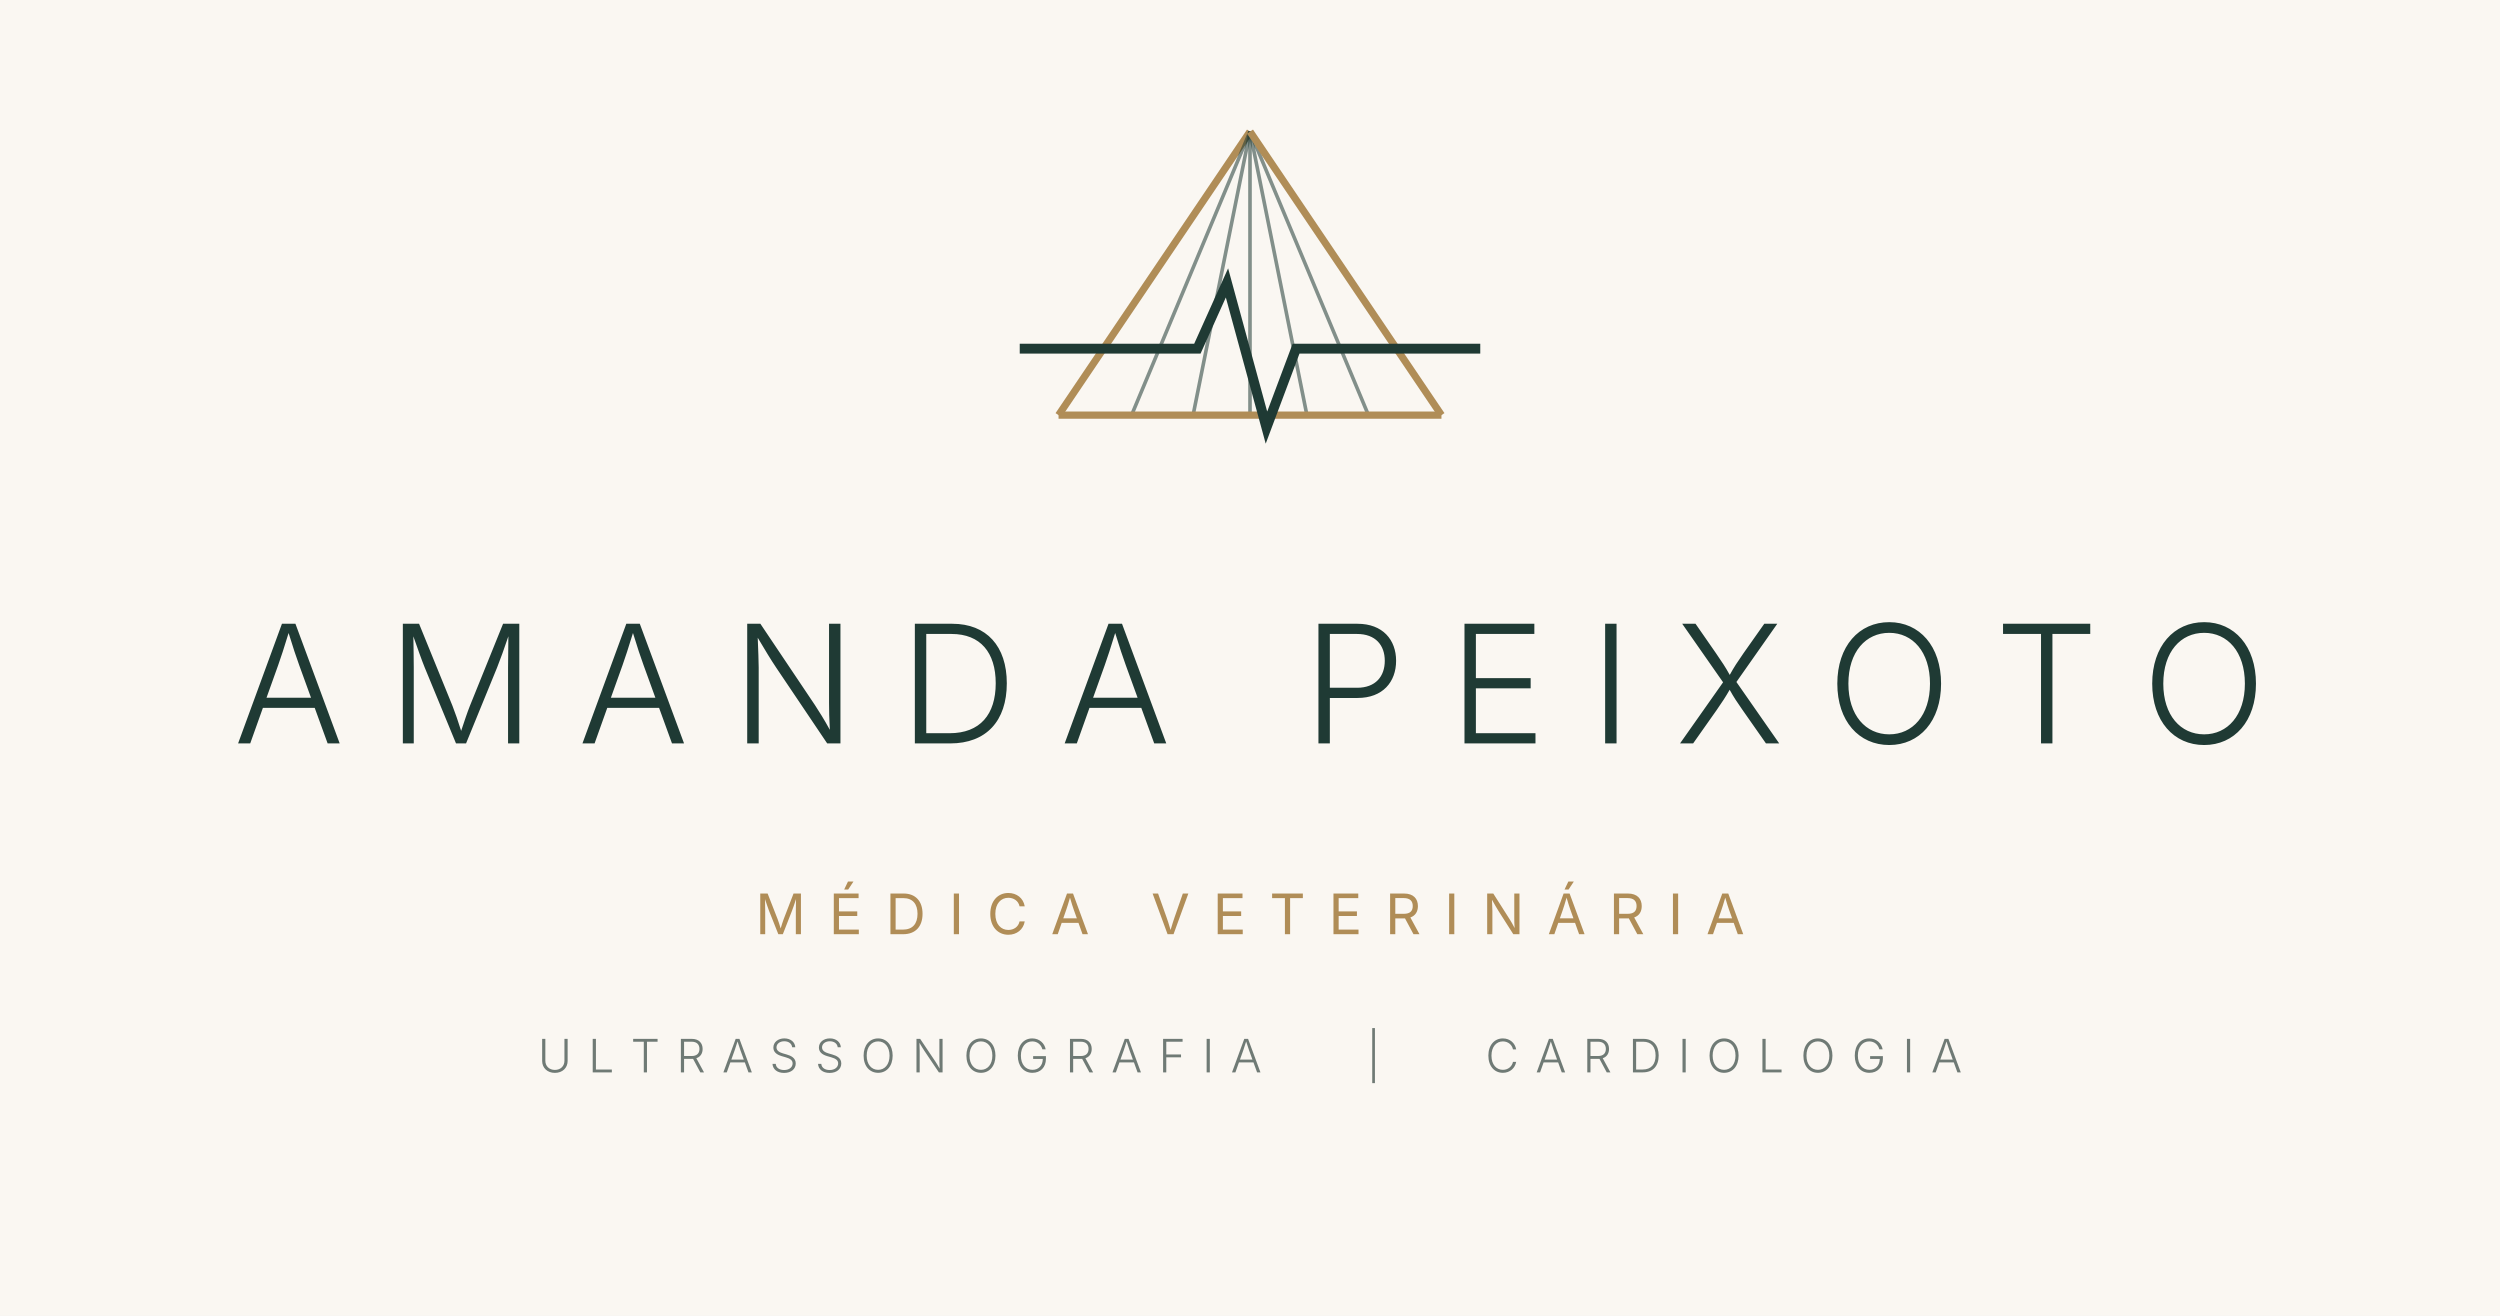
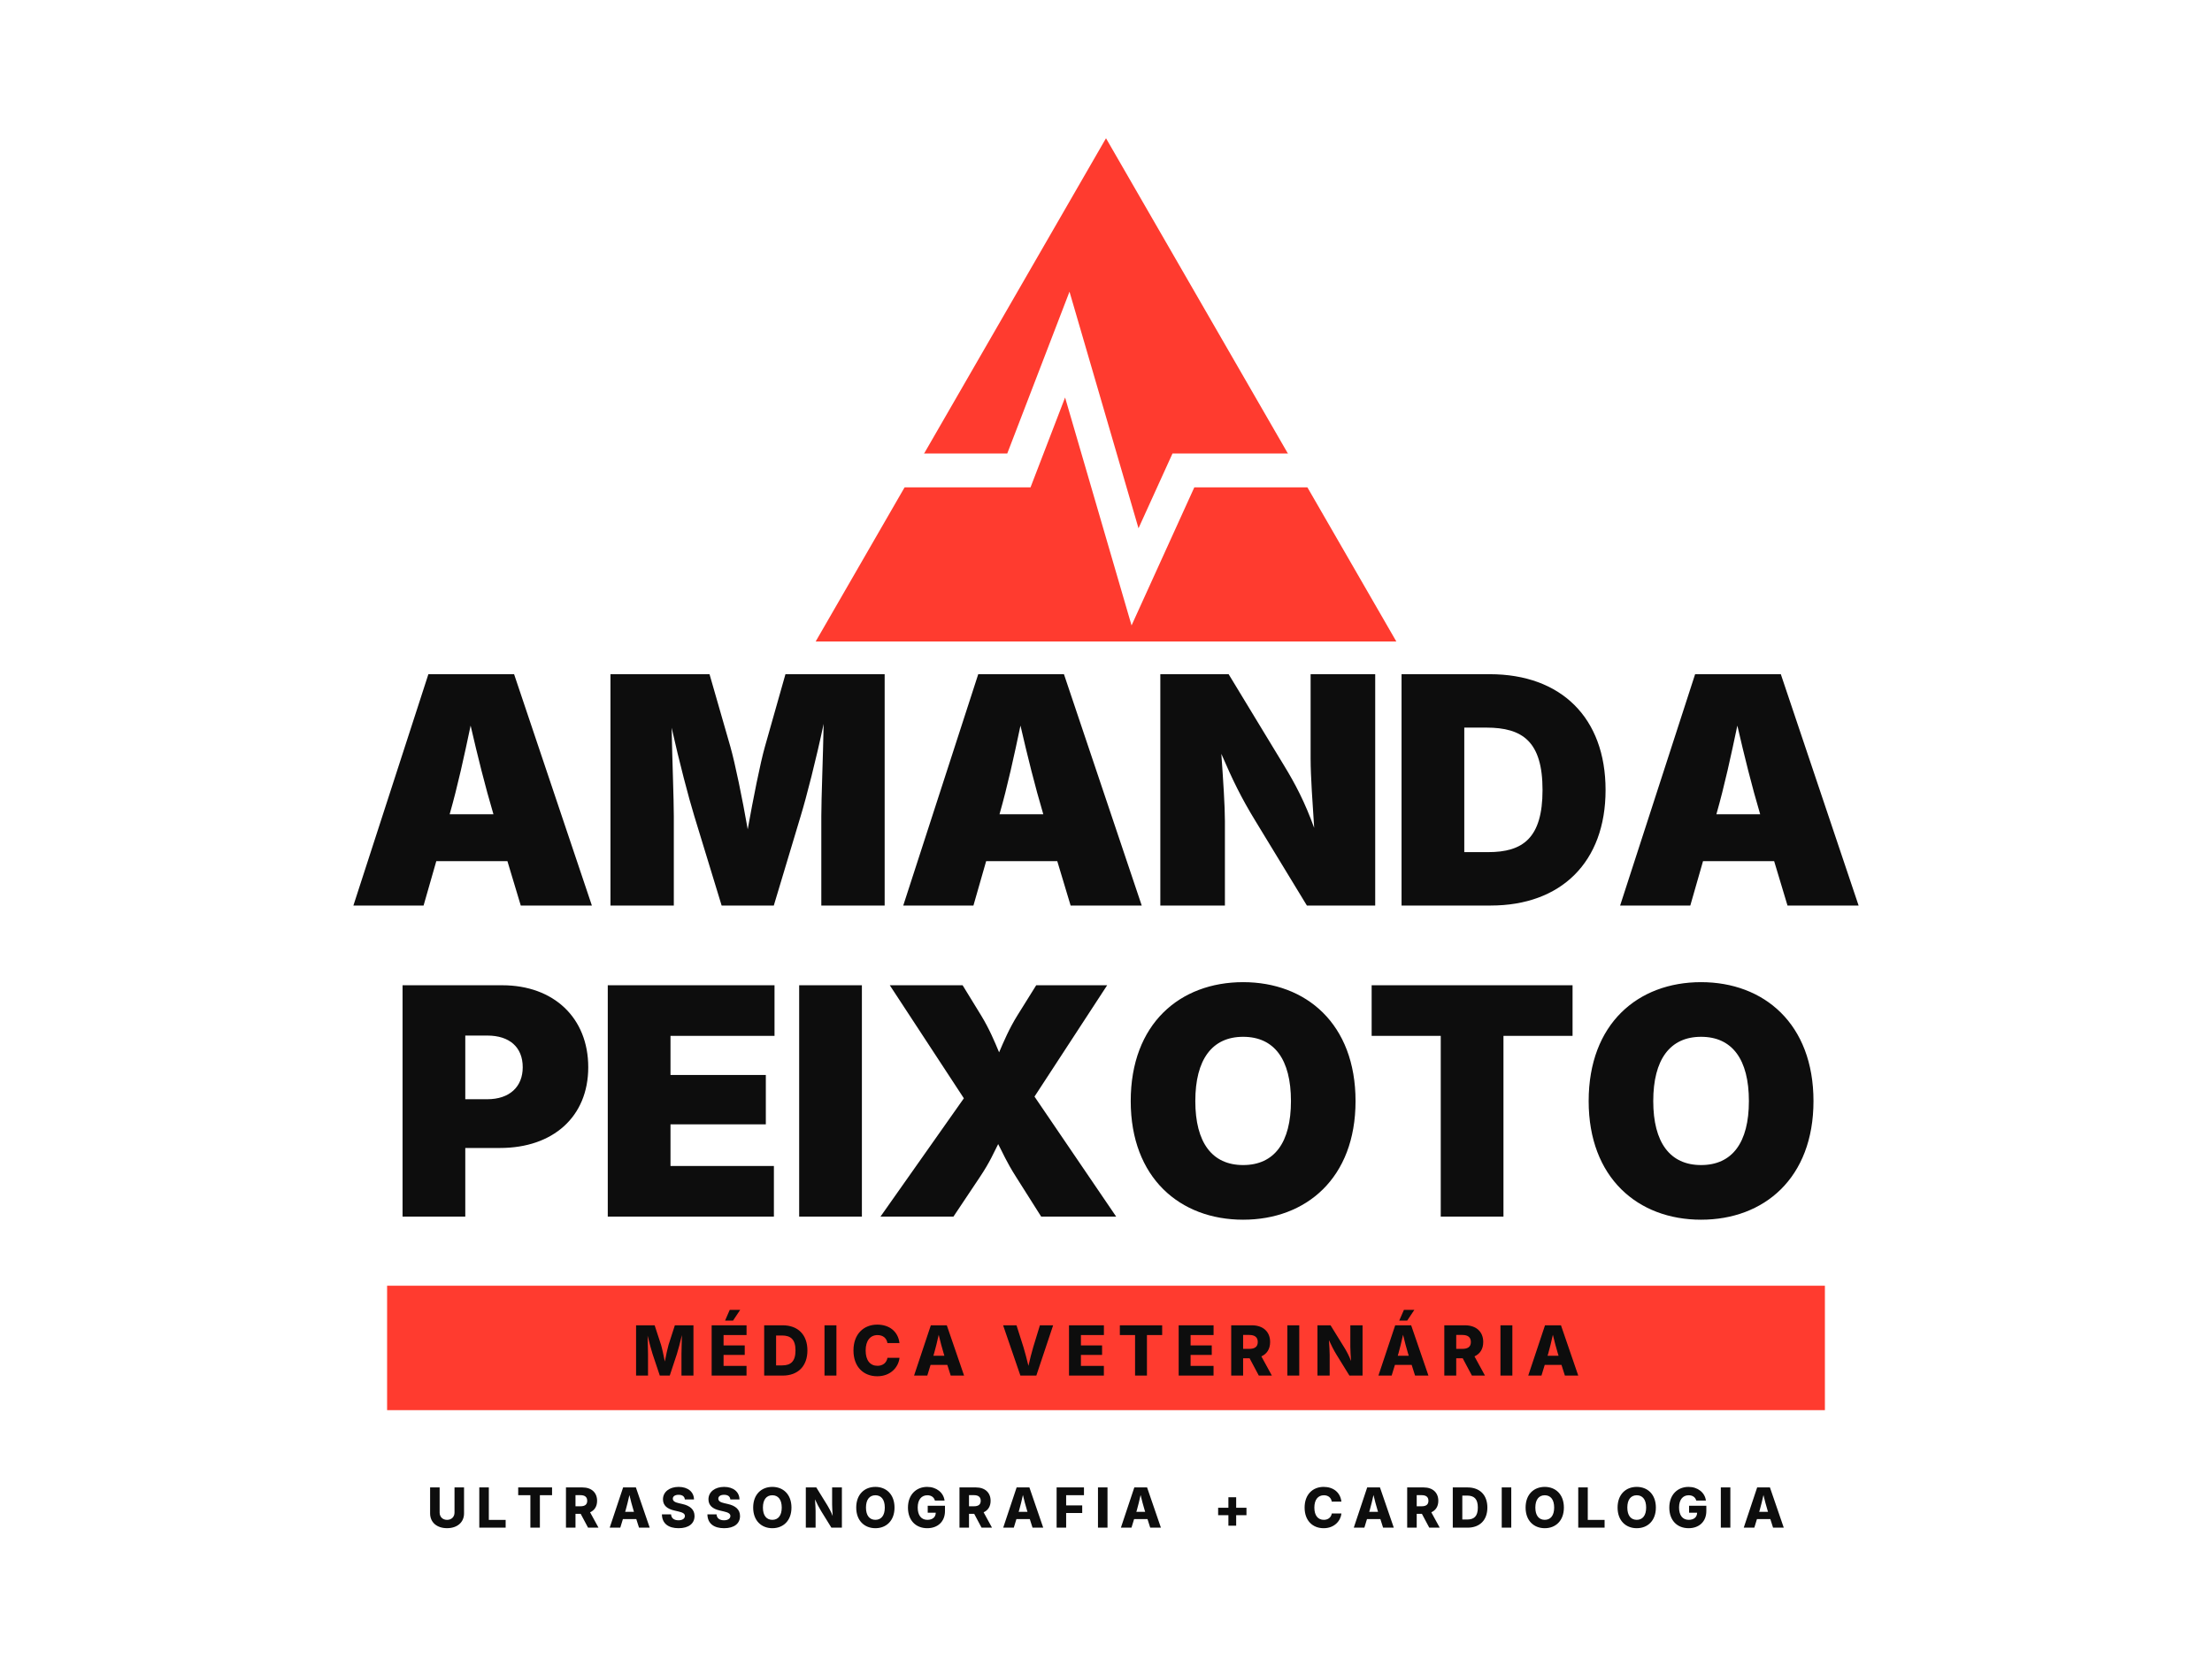
- <svg xmlns="http://www.w3.org/2000/svg" viewBox="0 0 760 400" role="img" aria-label="Amanda Peixoto Veterinária">
-   <rect width="760" height="400" fill="#faf7f2" />
-   <line x1="380.0" y1="40" x2="321.8" y2="126.2" stroke="#b08d57" stroke-width="2.2" opacity="1" />
-   <line x1="380.0" y1="40" x2="344.0" y2="126.2" stroke="#1f3a34" stroke-width="1.1" opacity="0.55" />
-   <line x1="380.0" y1="40" x2="362.7" y2="126.2" stroke="#1f3a34" stroke-width="1.1" opacity="0.55" />
-   <line x1="380.0" y1="40" x2="380.0" y2="126.2" stroke="#1f3a34" stroke-width="1.1" opacity="0.55" />
-   <line x1="380.0" y1="40" x2="397.3" y2="126.2" stroke="#1f3a34" stroke-width="1.1" opacity="0.55" />
-   <line x1="380.0" y1="40" x2="416.0" y2="126.2" stroke="#1f3a34" stroke-width="1.1" opacity="0.55" />
-   <line x1="380.0" y1="40" x2="438.2" y2="126.2" stroke="#b08d57" stroke-width="2.2" opacity="1" />
-   <line x1="321.8" y1="126.2" x2="438.2" y2="126.2" stroke="#b08d57" stroke-width="2.2" />
-   <polyline points="310.0,106 364.0,106 373.0,86 385.0,130 394.0,106 450.0,106" fill="none" stroke="#1f3a34" stroke-width="3" stroke-linejoin="miter" stroke-miterlimit="10" />
-   <path fill="#1f3a34" d="M72.38 226.0H76.066L79.924 215.185H95.671L99.602 226.0H103.264L89.812 189.623H85.71ZM81.022 212.108 84.562 202.221C85.368 199.926 86.418 196.801 87.736 192.431C89.055 196.752 90.08 199.804 90.959 202.221L94.548 212.108ZM122.465 226.0H125.785V202.904C125.785 200.268 125.712 196.557 125.663 193.456C126.957 197.143 128.227 200.756 129.105 202.904L138.627 226.0H141.679L151.127 202.904C152.006 200.707 153.349 197.021 154.545 193.432C154.496 196.728 154.447 200.341 154.447 202.904V226.0H157.865V189.623H152.934L142.851 214.574C142.094 216.454 141.044 219.604 140.189 222.191C139.359 219.53 138.285 216.405 137.553 214.574L127.396 189.623H122.465ZM177.066 226.0H180.753L184.61 215.185H200.357L204.288 226.0H207.95L194.498 189.623H190.396ZM185.709 212.108 189.249 202.221C190.055 199.926 191.104 196.801 192.423 192.431C193.741 196.752 194.767 199.804 195.646 202.221L199.234 212.108ZM227.151 226.0H230.643V202.978C230.643 201.024 230.496 197.777 230.35 193.871C232.84 198.07 234.305 200.487 235.989 203.002L251.468 226.0H255.496V189.623H252.029V213.695C252.029 215.795 252.078 218.7 252.273 221.874C250.613 218.822 248.929 216.161 247.732 214.33L231.155 189.623H227.151ZM288.857 226.0C299.819 226.0 306.069 219.164 306.069 207.714C306.069 196.435 299.917 189.623 289.492 189.623H278.115V226.0ZM281.582 222.899V192.724H289.272C298.037 192.724 302.7 198.363 302.7 207.714C302.7 217.211 297.939 222.899 288.662 222.899ZM323.659 226.0H327.346L331.203 215.185H346.95L350.881 226.0H354.543L341.091 189.623H336.989ZM332.302 212.108 335.842 202.221C336.647 199.926 337.697 196.801 339.016 192.431C340.334 196.752 341.359 199.804 342.238 202.221L345.827 212.108ZM400.807 226.0H404.273V212.182H412.696C420.362 212.182 424.415 207.299 424.415 200.878C424.415 194.506 420.362 189.623 412.672 189.623H400.807ZM404.273 209.081V192.724H412.525C418.189 192.724 420.973 196.166 420.973 200.878C420.973 205.614 418.189 209.081 412.55 209.081ZM445.203 226.0H466.785V222.899H448.67V209.252H465.32V206.151H448.67V192.724H466.443V189.623H445.203ZM491.431 189.623H487.964V226.0H491.431ZM510.729 226.0H514.709L521.887 215.819C523.571 213.402 524.572 211.864 525.817 209.691C527.062 211.938 528.039 213.427 529.724 215.819L536.853 226.0H540.881L527.868 207.323L540.295 189.623H536.34L530.041 198.559C528.161 201.269 527.136 202.807 525.842 205.175C524.523 202.782 523.522 201.293 521.643 198.559L515.441 189.623H511.389L523.815 207.421ZM574.34 226.488C583.544 226.488 590.087 219.213 590.087 207.836C590.087 196.435 583.544 189.135 574.34 189.135C565.136 189.135 558.544 196.435 558.544 207.836C558.544 219.213 565.111 226.488 574.34 226.488ZM574.34 223.241C567.187 223.241 561.913 217.479 561.913 207.836C561.913 198.119 567.235 192.382 574.34 192.382C581.42 192.382 586.718 198.119 586.718 207.836C586.718 217.504 581.42 223.241 574.34 223.241ZM608.922 192.724H620.47V226.0H623.937V192.724H635.436V189.623H608.922ZM670.066 226.488C679.271 226.488 685.813 219.213 685.813 207.836C685.813 196.435 679.271 189.135 670.066 189.135C660.862 189.135 654.271 196.435 654.271 207.836C654.271 219.213 660.838 226.488 670.066 226.488ZM670.066 223.241C662.913 223.241 657.64 217.479 657.64 207.836C657.64 198.119 662.962 192.382 670.066 192.382C677.146 192.382 682.444 198.119 682.444 207.836C682.444 217.504 677.146 223.241 670.066 223.241Z" />
-   <path fill="#b08d57" d="M231.117 284.0H232.62V276.936C232.62 275.981 232.586 274.521 232.562 273.342C233.051 274.794 233.533 276.239 233.807 276.936L236.612 284.0H237.982L240.746 276.936C241.028 276.214 241.543 274.728 241.991 273.317C241.958 274.604 241.933 276.023 241.933 276.936V284.0H243.485V271.632H241.236L238.231 279.435C237.99 280.057 237.608 281.277 237.318 282.249C237.027 281.244 236.637 280.032 236.405 279.435L233.358 271.632H231.117ZM253.474 284.0H261.085V282.605H255.051V278.455H260.604V277.061H255.051V273.026H261.011V271.632H253.474ZM256.628 270.42H257.848L259.458 267.979H257.79ZM274.552 284.0C278.32 284.0 280.454 281.659 280.454 277.791C280.454 273.956 278.32 271.632 274.709 271.632H270.692V284.0ZM272.269 282.605V273.026H274.602C277.465 273.026 278.926 274.819 278.926 277.791C278.926 280.796 277.465 282.605 274.452 282.605ZM291.538 271.632H289.96V284.0H291.538ZM306.531 284.166C309.063 284.166 311.088 282.622 311.52 280.107H309.943C309.594 281.792 308.15 282.705 306.531 282.705C304.315 282.705 302.58 280.987 302.58 277.824C302.58 274.653 304.307 272.927 306.531 272.927C308.142 272.927 309.594 273.832 309.943 275.525H311.52C311.08 272.977 309.038 271.466 306.531 271.466C303.36 271.466 301.044 273.898 301.044 277.824C301.044 281.742 303.36 284.166 306.531 284.166ZM319.881 284.0H321.558L322.753 280.547H327.85L329.087 284.0H330.747L326.198 271.632H324.372ZM323.235 279.169 324.106 276.662C324.372 275.898 324.754 274.72 325.277 272.894C325.8 274.687 326.165 275.832 326.464 276.662L327.36 279.169ZM354.94 284.0H356.758L361.257 271.632H359.581L357.032 278.97C356.767 279.733 356.376 280.912 355.854 282.722C355.339 280.954 354.94 279.733 354.667 278.97L352.052 271.632H350.392ZM370.183 284.0H377.795V282.605H371.76V278.455H377.313V277.061H371.76V273.026H377.72V271.632H370.183ZM386.721 273.026H390.614V284.0H392.191V273.026H396.067V271.632H386.721ZM405.375 284.0H412.987V282.605H406.952V278.455H412.505V277.061H406.952V273.026H412.912V271.632H405.375ZM422.593 284.0H424.17V279.202H426.835C426.935 279.202 427.026 279.202 427.125 279.194L429.699 284.0H431.525L428.752 278.912C430.313 278.364 431.043 277.094 431.043 275.45C431.043 273.242 429.715 271.632 426.827 271.632H422.593ZM424.17 277.799V273.018H426.744C428.711 273.018 429.475 273.981 429.475 275.45C429.475 276.903 428.711 277.799 426.76 277.799ZM442.111 271.632H440.534V284.0H442.111ZM452.099 284.0H453.685V276.944C453.685 276.347 453.626 275.11 453.56 273.524C454.523 275.243 454.996 276.073 455.561 276.961L460.043 284.0H461.919V271.632H460.342V279.219C460.342 279.883 460.35 280.937 460.45 282.132C459.885 281.012 459.321 280.065 458.989 279.542L453.958 271.632H452.099ZM470.845 284.0H472.521L473.717 280.547H478.813L480.05 284.0H481.71L477.162 271.632H475.335ZM474.198 279.169 475.07 276.662C475.335 275.898 475.717 274.72 476.24 272.894C476.763 274.687 477.128 275.832 477.427 276.662L478.324 279.169ZM475.618 270.42H476.838L478.448 267.979H476.78ZM490.636 284.0H492.213V279.202H494.878C494.978 279.202 495.069 279.202 495.168 279.194L497.742 284.0H499.568L496.795 278.912C498.356 278.364 499.086 277.094 499.086 275.45C499.086 273.242 497.758 271.632 494.87 271.632H490.636ZM492.213 277.799V273.018H494.787C496.754 273.018 497.518 273.981 497.518 275.45C497.518 276.903 496.754 277.799 494.803 277.799ZM510.154 271.632H508.577V284.0H510.154ZM519.08 284.0H520.756L521.952 280.547H527.048L528.285 284.0H529.945L525.396 271.632H523.57ZM522.433 279.169 523.305 276.662C523.57 275.898 523.952 274.72 524.475 272.894C524.998 274.687 525.363 275.832 525.662 276.662L526.559 279.169Z" />
-   <path fill="#6f7a75" d="M168.69 326.157C170.987 326.157 172.56 324.633 172.56 322.541V315.814H171.589V322.473C171.589 324.079 170.44 325.255 168.69 325.255C166.94 325.255 165.785 324.079 165.785 322.473V315.814H164.814V322.541C164.814 324.626 166.387 326.157 168.69 326.157ZM180.185 326.0H186.002V325.132H181.162V315.814H180.185ZM192.479 316.683H195.712V326.0H196.683V316.683H199.902V315.814H192.479ZM206.987 326.0H207.958V321.905H210.316C210.446 321.905 210.569 321.898 210.692 321.892L212.9 326.0H214.021L211.684 321.7C212.941 321.283 213.598 320.244 213.598 318.884C213.598 317.086 212.463 315.814 210.31 315.814H206.987ZM207.958 321.03V316.683H210.269C211.854 316.683 212.634 317.551 212.634 318.884C212.634 320.196 211.854 321.03 210.275 321.03ZM219.91 326.0H220.942L222.022 322.972H226.432L227.532 326.0H228.558L224.791 315.814H223.643ZM222.33 322.11 223.321 319.342C223.547 318.699 223.841 317.824 224.21 316.601C224.579 317.811 224.866 318.665 225.112 319.342L226.117 322.11ZM238.356 326.171C240.571 326.171 241.904 324.934 241.904 323.286C241.904 321.604 240.441 320.928 239.129 320.552L238.062 320.244C237.078 319.957 236.053 319.472 236.053 318.419C236.053 317.332 237.023 316.546 238.418 316.546C239.751 316.546 240.701 317.25 240.817 318.378H241.768C241.692 316.826 240.366 315.671 238.445 315.671C236.552 315.671 235.103 316.806 235.103 318.46C235.103 319.752 236.005 320.586 237.632 321.064L238.835 321.413C240.113 321.789 240.954 322.254 240.954 323.272C240.954 324.482 239.867 325.289 238.356 325.289C237.003 325.289 235.93 324.64 235.827 323.423H234.836C234.945 325.063 236.271 326.171 238.356 326.171ZM252.202 326.171C254.417 326.171 255.75 324.934 255.75 323.286C255.75 321.604 254.287 320.928 252.975 320.552L251.908 320.244C250.924 319.957 249.898 319.472 249.898 318.419C249.898 317.332 250.869 316.546 252.264 316.546C253.597 316.546 254.547 317.25 254.663 318.378H255.613C255.538 316.826 254.212 315.671 252.291 315.671C250.397 315.671 248.948 316.806 248.948 318.46C248.948 319.752 249.851 320.586 251.478 321.064L252.681 321.413C253.959 321.789 254.8 322.254 254.8 323.272C254.8 324.482 253.713 325.289 252.202 325.289C250.849 325.289 249.775 324.64 249.673 323.423H248.682C248.791 325.063 250.117 326.171 252.202 326.171ZM266.957 326.137C269.534 326.137 271.366 324.1 271.366 320.914C271.366 317.722 269.534 315.678 266.957 315.678C264.38 315.678 262.534 317.722 262.534 320.914C262.534 324.1 264.373 326.137 266.957 326.137ZM266.957 325.228C264.954 325.228 263.478 323.614 263.478 320.914C263.478 318.193 264.968 316.587 266.957 316.587C268.939 316.587 270.423 318.193 270.423 320.914C270.423 323.621 268.939 325.228 266.957 325.228ZM278.608 326.0H279.586V319.554C279.586 319.007 279.545 318.098 279.504 317.004C280.201 318.18 280.611 318.856 281.083 319.561L285.417 326.0H286.545V315.814H285.574V322.555C285.574 323.143 285.588 323.956 285.643 324.845C285.178 323.99 284.706 323.245 284.371 322.732L279.729 315.814H278.608ZM298.21 326.137C300.787 326.137 302.619 324.1 302.619 320.914C302.619 317.722 300.787 315.678 298.21 315.678C295.633 315.678 293.787 317.722 293.787 320.914C293.787 324.1 295.626 326.137 298.21 326.137ZM298.21 325.228C296.207 325.228 294.73 323.614 294.73 320.914C294.73 318.193 296.221 316.587 298.21 316.587C300.192 316.587 301.676 318.193 301.676 320.914C301.676 323.621 300.192 325.228 298.21 325.228ZM313.867 326.137C316.273 326.137 317.962 324.476 317.962 321.898V321.058H314.072V321.919H317.012C316.978 323.949 315.733 325.228 313.867 325.228C311.816 325.228 310.354 323.614 310.354 320.914C310.354 318.187 311.83 316.587 313.806 316.587C315.46 316.587 316.533 317.674 316.889 319.007H317.887C317.559 317.202 316.027 315.678 313.799 315.678C311.215 315.678 309.41 317.715 309.41 320.914C309.41 324.1 311.194 326.137 313.867 326.137ZM325.272 326.0H326.243V321.905H328.602C328.731 321.905 328.854 321.898 328.978 321.892L331.186 326.0H332.307L329.969 321.7C331.227 321.283 331.883 320.244 331.883 318.884C331.883 317.086 330.748 315.814 328.595 315.814H325.272ZM326.243 321.03V316.683H328.554C330.14 316.683 330.919 317.551 330.919 318.884C330.919 320.196 330.14 321.03 328.561 321.03ZM338.195 326.0H339.228L340.308 322.972H344.717L345.817 326.0H346.843L343.076 315.814H341.928ZM340.615 322.11 341.606 319.342C341.832 318.699 342.126 317.824 342.495 316.601C342.864 317.811 343.151 318.665 343.397 319.342L344.402 322.11ZM353.579 326.0H354.55V321.42H359.034V320.552H354.55V316.683H359.506V315.814H353.579ZM367.787 315.814H366.816V326.0H367.787ZM374.53 326.0H375.562L376.643 322.972H381.052L382.152 326.0H383.178L379.411 315.814H378.263ZM376.95 322.11 377.941 319.342C378.167 318.699 378.461 317.824 378.83 316.601C379.199 317.811 379.486 318.665 379.732 319.342L380.737 322.11ZM417.978 312.533H417.157V329.281H417.978ZM456.879 326.137C459.066 326.137 460.598 324.66 460.919 322.801H459.948C459.661 324.188 458.472 325.228 456.879 325.228C454.965 325.228 453.406 323.717 453.406 320.914C453.406 318.118 454.965 316.587 456.879 316.587C458.472 316.587 459.661 317.619 459.948 319.014H460.919C460.591 317.134 459.053 315.678 456.879 315.678C454.302 315.678 452.463 317.715 452.463 320.914C452.463 324.106 454.302 326.137 456.879 326.137ZM467.149 326.0H468.182L469.262 322.972H473.671L474.771 326.0H475.797L472.03 315.814H470.882ZM469.569 322.11 470.561 319.342C470.786 318.699 471.08 317.824 471.449 316.601C471.818 317.811 472.105 318.665 472.352 319.342L473.356 322.11ZM482.533 326.0H483.504V321.905H485.862C485.992 321.905 486.115 321.898 486.238 321.892L488.446 326.0H489.567L487.229 321.7C488.487 321.283 489.144 320.244 489.144 318.884C489.144 317.086 488.009 315.814 485.855 315.814H482.533ZM483.504 321.03V316.683H485.814C487.4 316.683 488.18 317.551 488.18 318.884C488.18 320.196 487.4 321.03 485.821 321.03ZM499.421 326.0C502.49 326.0 504.24 324.086 504.24 320.88C504.24 317.722 502.518 315.814 499.599 315.814H496.413V326.0ZM497.384 325.132V316.683H499.537C501.991 316.683 503.297 318.262 503.297 320.88C503.297 323.539 501.964 325.132 499.366 325.132ZM512.453 315.814H511.482V326.0H512.453ZM524.125 326.137C526.702 326.137 528.534 324.1 528.534 320.914C528.534 317.722 526.702 315.678 524.125 315.678C521.548 315.678 519.702 317.722 519.702 320.914C519.702 324.1 521.541 326.137 524.125 326.137ZM524.125 325.228C522.122 325.228 520.646 323.614 520.646 320.914C520.646 318.193 522.136 316.587 524.125 316.587C526.107 316.587 527.591 318.193 527.591 320.914C527.591 323.621 526.107 325.228 524.125 325.228ZM535.776 326.0H541.594V325.132H536.754V315.814H535.776ZM552.65 326.137C555.228 326.137 557.06 324.1 557.06 320.914C557.06 317.722 555.228 315.678 552.65 315.678C550.073 315.678 548.228 317.722 548.228 320.914C548.228 324.1 550.066 326.137 552.65 326.137ZM552.65 325.228C550.647 325.228 549.171 323.614 549.171 320.914C549.171 318.193 550.661 316.587 552.65 316.587C554.633 316.587 556.116 318.193 556.116 320.914C556.116 323.621 554.633 325.228 552.65 325.228ZM568.308 326.137C570.714 326.137 572.402 324.476 572.402 321.898V321.058H568.513V321.919H571.452C571.418 323.949 570.174 325.228 568.308 325.228C566.257 325.228 564.794 323.614 564.794 320.914C564.794 318.187 566.271 316.587 568.246 316.587C569.9 316.587 570.974 317.674 571.329 319.007H572.327C571.999 317.202 570.468 315.678 568.239 315.678C565.655 315.678 563.851 317.715 563.851 320.914C563.851 324.1 565.635 326.137 568.308 326.137ZM580.684 315.814H579.713V326.0H580.684ZM587.427 326.0H588.459L589.539 322.972H593.948L595.049 326.0H596.074L592.308 315.814H591.159ZM589.847 322.11 590.838 319.342C591.063 318.699 591.357 317.824 591.727 316.601C592.096 317.811 592.383 318.665 592.629 319.342L593.634 322.11Z" />
+ <svg xmlns="http://www.w3.org/2000/svg" viewBox="0 0 640 480" role="img" aria-label="Amanda Peixoto Veterinária">
+   <rect width="640" height="480" fill="#ffffff" />
+   <polygon points="320.0,40 404.0,185.6 236.0,185.6" fill="#ff3b2f" />
+   <polyline points="247.2,136.1 294.8,136.1 308.8,99.7 328.4,166.9 342.4,136.1 392.8,136.1" fill="none" stroke="#ffffff" stroke-width="9.8" stroke-linejoin="miter" stroke-miterlimit="10" />
+   <path fill="#0d0d0d" d="M102.248 262.0H122.553L126.236 249.152H146.811L150.674 262.0H171.248L148.742 195.066H123.945ZM130.1 235.586C132.436 227.41 134.322 218.695 136.164 209.936C138.186 218.695 140.342 227.41 142.768 235.586ZM176.627 262.0H194.955V236.125C194.955 231.184 194.506 220.088 194.326 210.564C196.527 220.402 199.268 230.869 200.885 236.125L208.791 262.0H223.885L231.656 236.125C233.318 230.689 236.148 219.639 238.305 209.441C238.125 219.189 237.631 231.004 237.631 236.125V262.0H255.959V195.066H227.254L221.324 216.0C219.932 220.896 217.91 231.184 216.338 239.943C214.811 231.184 212.699 220.896 211.307 216.0L205.287 195.066H176.627ZM261.338 262.0H281.643L285.326 249.152H305.9L309.764 262.0H330.338L307.832 195.066H283.035ZM289.189 235.586C291.525 227.41 293.412 218.695 295.254 209.936C297.275 218.695 299.432 227.41 301.857 235.586ZM335.717 262.0H354.404V237.562C354.404 233.16 353.91 225.793 353.371 218.111C356.605 225.613 359.076 230.734 363.254 237.562L378.123 262.0H397.889V195.066H379.201V219.594C379.201 224.535 379.785 232.711 380.234 239.539C377.494 231.992 374.799 226.871 371.43 221.346L355.482 195.066H335.717ZM431.299 262.0C451.648 262.0 464.541 249.467 464.541 228.578C464.541 207.645 451.648 195.066 431.029 195.066H405.514V262.0ZM423.662 246.547V210.52H430.041C440.553 210.52 446.303 214.562 446.303 228.578C446.303 242.549 440.553 246.547 430.58 246.547ZM468.752 262.0H489.057L492.74 249.152H513.314L517.178 262.0H537.752L515.246 195.066H490.449ZM496.604 235.586C498.939 227.41 500.826 218.695 502.668 209.936C504.689 218.695 506.846 227.41 509.271 235.586Z" />
+   <path fill="#0d0d0d" d="M116.472 352.0H134.62V332.145H144.683C159.956 332.145 170.198 323.16 170.198 308.785C170.198 294.5 160.226 285.066 145.312 285.066H116.472ZM134.62 318.039V299.621H140.999C147.423 299.621 151.241 302.99 151.241 308.785C151.241 314.445 147.423 318.039 140.999 318.039ZM175.847 352.0H223.913V337.355H193.995V325.316H221.577V311.031H193.995V299.711H224.093V285.066H175.847ZM249.372 285.066H231.224V352.0H249.372ZM254.751 352.0H275.864L283.546 340.5C286.511 336.053 287.499 333.537 288.802 331.021C290.149 333.537 291.138 336.053 293.968 340.5L301.245 352.0H322.942L299.313 317.275L320.337 285.066H299.808L294.372 293.781C291.946 297.689 290.464 301.238 289.071 304.473C287.724 301.238 286.241 297.689 283.86 293.781L278.515 285.066H257.446L278.874 317.77ZM359.677 352.898C377.87 352.898 392.2 340.904 392.2 318.578C392.2 296.207 377.87 284.168 359.677 284.168C341.394 284.168 327.153 296.207 327.153 318.578C327.153 340.77 341.394 352.898 359.677 352.898ZM359.677 337.086C350.692 337.086 345.841 330.572 345.841 318.578C345.841 306.539 350.692 299.98 359.677 299.98C368.706 299.98 373.513 306.539 373.513 318.578C373.513 330.572 368.706 337.086 359.677 337.086ZM396.86 299.711H416.851V352.0H434.999V299.711H454.989V285.066H396.86ZM492.173 352.898C510.366 352.898 524.696 340.904 524.696 318.578C524.696 296.207 510.366 284.168 492.173 284.168C473.89 284.168 459.649 296.207 459.649 318.578C459.649 340.77 473.89 352.898 492.173 352.898ZM492.173 337.086C483.188 337.086 478.337 330.572 478.337 318.578C478.337 306.539 483.188 299.98 492.173 299.98C501.202 299.98 506.009 306.539 506.009 318.578C506.009 330.572 501.202 337.086 492.173 337.086Z" />
+   <rect x="112" y="372" width="416" height="36" fill="#ff3b2f" />
+   <path fill="#0d0d0d" d="M184.036 398.0H187.493V391.73C187.493 390.646 187.405 388.361 187.366 386.447C187.864 388.498 188.46 390.656 188.802 391.73L190.901 398.0H193.782L195.853 391.73C196.204 390.617 196.819 388.361 197.298 386.281C197.259 388.244 197.171 390.627 197.171 391.73V398.0H200.638V383.449H195.257L193.431 389.113C193.138 390.109 192.688 392.199 192.356 393.938C192.015 392.199 191.565 390.109 191.263 389.113L189.407 383.449H184.036ZM205.903 398.0H215.991V395.188H209.351V392.023H215.474V389.27H209.351V386.262H216.001V383.449H205.903ZM209.79 382.082H212.095L214.165 378.977H211.138ZM226.452 398.0C230.876 398.0 233.61 395.266 233.61 390.725C233.61 386.184 230.876 383.449 226.452 383.449H221.101V398.0ZM224.548 395.051V386.398H226.257C228.806 386.398 230.163 387.57 230.163 390.725C230.163 393.879 228.806 395.051 226.306 395.051ZM242.001 383.449H238.554V398.0H242.001ZM253.819 398.195C257.774 398.195 259.991 395.461 260.255 392.863H256.769C256.524 394.279 255.45 395.168 253.888 395.168C251.798 395.168 250.46 393.654 250.46 390.734C250.46 387.912 251.769 386.281 253.907 386.281C255.47 386.281 256.534 387.17 256.759 388.586H260.245C259.845 385.197 257.276 383.254 253.819 383.254C249.942 383.254 246.935 385.93 246.935 390.734C246.935 395.51 249.884 398.195 253.819 398.195ZM264.466 398.0H268.294L269.241 394.904H274.085L275.071 398.0H278.938L273.938 383.449H269.319ZM270.052 392.268 270.247 391.643C270.726 389.992 271.155 388.156 271.595 386.193C272.063 388.146 272.542 389.982 273.05 391.643L273.245 392.268ZM295.231 398.0H299.841L304.704 383.449H300.876L298.933 389.807C298.444 391.467 298.005 393.234 297.556 395.178C297.087 393.244 296.628 391.457 296.13 389.807L294.108 383.449H290.231ZM309.296 398.0H319.384V395.188H312.743V392.023H318.866V389.27H312.743V386.262H319.394V383.449H309.296ZM324.005 386.262H328.409V398.0H331.847V386.262H336.251V383.449H324.005ZM341.028 398.0H351.116V395.188H344.476V392.023H350.599V389.27H344.476V386.262H351.126V383.449H341.028ZM356.226 398.0H359.673V392.99H361.548L364.214 398.0H367.993L364.956 392.443C366.567 391.721 367.485 390.295 367.485 388.283C367.485 385.314 365.464 383.449 362.183 383.449H356.226ZM359.673 390.266V386.242H361.45C363.071 386.242 363.911 386.926 363.911 388.283C363.911 389.641 363.071 390.266 361.46 390.266ZM375.915 383.449H372.468V398.0H375.915ZM381.181 398.0H384.716V391.975C384.716 391.057 384.618 389.475 384.501 387.746C385.312 389.484 385.849 390.578 386.708 391.975L390.429 398.0H394.228V383.449H390.692V389.641C390.692 390.656 390.8 392.326 390.897 393.781C390.282 392.199 389.677 391.096 389.032 390.021L384.97 383.449H381.181ZM398.819 398.0H402.647L403.595 394.904H408.438L409.425 398.0H413.292L408.292 383.449H403.673ZM404.405 392.268 404.601 391.643C405.079 389.992 405.509 388.156 405.948 386.193C406.417 388.146 406.896 389.982 407.403 391.643L407.599 392.268ZM404.845 382.082H407.149L409.22 378.977H406.202ZM417.884 398.0H421.331V392.99H423.206L425.872 398.0H429.651L426.614 392.443C428.226 391.721 429.144 390.295 429.144 388.283C429.144 385.314 427.122 383.449 423.841 383.449H417.884ZM421.331 390.266V386.242H423.108C424.729 386.242 425.569 386.926 425.569 388.283C425.569 389.641 424.729 390.266 423.118 390.266ZM437.573 383.449H434.126V398.0H437.573ZM442.165 398.0H445.993L446.94 394.904H451.784L452.771 398.0H456.638L451.638 383.449H447.019ZM447.751 392.268 447.946 391.643C448.425 389.992 448.854 388.156 449.294 386.193C449.763 388.146 450.241 389.982 450.749 391.643L450.944 392.268Z" />
+   <path fill="#0d0d0d" d="M129.348 442.148C132.278 442.148 134.262 440.469 134.262 437.867V430.359H131.505V437.641C131.505 438.867 130.637 439.742 129.348 439.742C128.075 439.742 127.2 438.867 127.2 437.641V430.359H124.442V437.867C124.442 440.469 126.403 442.148 129.348 442.148ZM138.675 442.0H146.3V439.75H141.433V430.359H138.675ZM149.931 432.609H153.455V442.0H156.205V432.609H159.728V430.359H149.931ZM163.75 442.0H166.508V437.992H168.008L170.141 442.0H173.164L170.734 437.555C172.023 436.977 172.758 435.836 172.758 434.227C172.758 431.852 171.141 430.359 168.516 430.359H163.75ZM166.508 435.812V432.594H167.93C169.227 432.594 169.898 433.141 169.898 434.227C169.898 435.312 169.227 435.812 167.937 435.812ZM176.405 442.0H179.467L180.225 439.523H184.1L184.889 442.0H187.983L183.983 430.359H180.287ZM180.873 437.414 181.03 436.914C181.412 435.594 181.756 434.125 182.108 432.555C182.483 434.117 182.866 435.586 183.272 436.914L183.428 437.414ZM196.348 442.156C199.231 442.156 200.95 440.836 200.95 438.625C200.95 436.766 199.645 435.641 197.395 435.148L196.387 434.914C195.348 434.68 194.669 434.336 194.669 433.617C194.669 432.969 195.239 432.492 196.341 432.492C197.45 432.492 198.067 432.984 198.145 433.828H200.794C200.762 431.672 199.044 430.203 196.348 430.203C193.708 430.203 191.817 431.648 191.817 433.805C191.817 435.555 193.036 436.562 195.044 437.023L196.278 437.312C197.552 437.602 198.161 437.953 198.161 438.617C198.161 439.359 197.458 439.867 196.317 439.867C195.059 439.867 194.223 439.289 194.161 438.156H191.512C191.559 440.844 193.434 442.156 196.348 442.156ZM209.511 442.156C212.394 442.156 214.112 440.836 214.112 438.625C214.112 436.766 212.808 435.641 210.558 435.148L209.55 434.914C208.511 434.68 207.831 434.336 207.831 433.617C207.831 432.969 208.402 432.492 209.503 432.492C210.612 432.492 211.23 432.984 211.308 433.828H213.956C213.925 431.672 212.206 430.203 209.511 430.203C206.87 430.203 204.98 431.648 204.98 433.805C204.98 435.555 206.198 436.562 208.206 437.023L209.441 437.312C210.714 437.602 211.323 437.953 211.323 438.617C211.323 439.359 210.62 439.867 209.48 439.867C208.222 439.867 207.386 439.289 207.323 438.156H204.675C204.722 440.844 206.597 442.156 209.511 442.156ZM223.462 442.156C226.58 442.156 228.994 440.023 228.994 436.188C228.994 432.344 226.58 430.203 223.462 430.203C220.33 430.203 217.916 432.344 217.916 436.188C217.916 440.008 220.33 442.156 223.462 442.156ZM223.462 439.734C221.767 439.734 220.736 438.484 220.736 436.188C220.736 433.883 221.767 432.625 223.462 432.625C225.15 432.625 226.181 433.875 226.181 436.188C226.181 438.484 225.15 439.734 223.462 439.734ZM233.148 442.0H235.977V437.18C235.977 436.445 235.898 435.18 235.805 433.797C236.453 435.188 236.883 436.062 237.57 437.18L240.547 442.0H243.586V430.359H240.758V435.312C240.758 436.125 240.844 437.461 240.922 438.625C240.43 437.359 239.945 436.477 239.43 435.617L236.18 430.359H233.148ZM253.28 442.156C256.397 442.156 258.811 440.023 258.811 436.188C258.811 432.344 256.397 430.203 253.28 430.203C250.147 430.203 247.733 432.344 247.733 436.188C247.733 440.008 250.147 442.156 253.28 442.156ZM253.28 439.734C251.584 439.734 250.553 438.484 250.553 436.188C250.553 433.883 251.584 432.625 253.28 432.625C254.967 432.625 255.998 433.875 255.998 436.188C255.998 438.484 254.967 439.734 253.28 439.734ZM268.286 442.156C271.27 442.156 273.411 440.297 273.411 437.188V435.656H268.419V437.68H270.747C270.716 438.945 269.848 439.734 268.309 439.734C266.552 439.734 265.52 438.43 265.52 436.164C265.52 433.914 266.606 432.625 268.302 432.625C269.45 432.625 270.231 433.195 270.497 434.156H273.286C272.997 431.836 270.927 430.203 268.255 430.203C265.153 430.203 262.7 432.398 262.7 436.203C262.7 439.883 264.958 442.156 268.286 442.156ZM277.605 442.0H280.362V437.992H281.862L283.995 442.0H287.019L284.589 437.555C285.878 436.977 286.612 435.836 286.612 434.227C286.612 431.852 284.995 430.359 282.37 430.359H277.605ZM280.362 435.812V432.594H281.784C283.081 432.594 283.753 433.141 283.753 434.227C283.753 435.312 283.081 435.812 281.792 435.812ZM290.259 442.0H293.322L294.08 439.523H297.955L298.744 442.0H301.837L297.837 430.359H294.142ZM294.728 437.414 294.884 436.914C295.267 435.594 295.611 434.125 295.962 432.555C296.337 434.117 296.72 435.586 297.127 436.914L297.283 437.414ZM305.711 442.0H308.469V437.766H313.117V435.562H308.469V432.609H313.625V430.359H305.711ZM320.436 430.359H317.678V442.0H320.436ZM324.309 442.0H327.372L328.13 439.523H332.005L332.794 442.0H335.887L331.887 430.359H328.192ZM328.778 437.414 328.934 436.914C329.317 435.594 329.661 434.125 330.012 432.555C330.387 434.117 330.77 435.586 331.177 436.914L331.333 437.414ZM355.414 441.422H357.664V438.383H360.641V436.242H357.664V433.211H355.414V436.242H352.445V438.383H355.414ZM382.972 442.156C386.136 442.156 387.909 439.969 388.12 437.891H385.331C385.136 439.023 384.277 439.734 383.027 439.734C381.355 439.734 380.284 438.523 380.284 436.188C380.284 433.93 381.331 432.625 383.042 432.625C384.292 432.625 385.144 433.336 385.323 434.469H388.112C387.792 431.758 385.737 430.203 382.972 430.203C379.87 430.203 377.464 432.344 377.464 436.188C377.464 440.008 379.823 442.156 382.972 442.156ZM391.689 442.0H394.752L395.509 439.523H399.384L400.173 442.0H403.267L399.267 430.359H395.572ZM396.158 437.414 396.314 436.914C396.697 435.594 397.041 434.125 397.392 432.555C397.767 434.117 398.15 435.586 398.556 436.914L398.712 437.414ZM407.141 442.0H409.898V437.992H411.398L413.531 442.0H416.555L414.125 437.555C415.414 436.977 416.148 435.836 416.148 434.227C416.148 431.852 414.531 430.359 411.906 430.359H407.141ZM409.898 435.812V432.594H411.32C412.617 432.594 413.289 433.141 413.289 434.227C413.289 435.312 412.617 435.812 411.328 435.812ZM424.616 442.0C428.155 442.0 430.342 439.812 430.342 436.18C430.342 432.547 428.155 430.359 424.616 430.359H420.334V442.0ZM423.092 439.641V432.719H424.459C426.498 432.719 427.584 433.656 427.584 436.18C427.584 438.703 426.498 439.641 424.498 439.641ZM437.255 430.359H434.497V442.0H437.255ZM446.948 442.156C450.066 442.156 452.48 440.023 452.48 436.188C452.48 432.344 450.066 430.203 446.948 430.203C443.816 430.203 441.402 432.344 441.402 436.188C441.402 440.008 443.816 442.156 446.948 442.156ZM446.948 439.734C445.253 439.734 444.222 438.484 444.222 436.188C444.222 433.883 445.253 432.625 446.948 432.625C448.636 432.625 449.667 433.875 449.667 436.188C449.667 438.484 448.636 439.734 446.948 439.734ZM456.634 442.0H464.259V439.75H459.392V430.359H456.634ZM473.562 442.156C476.68 442.156 479.094 440.023 479.094 436.188C479.094 432.344 476.68 430.203 473.562 430.203C470.43 430.203 468.016 432.344 468.016 436.188C468.016 440.008 470.43 442.156 473.562 442.156ZM473.562 439.734C471.867 439.734 470.836 438.484 470.836 436.188C470.836 433.883 471.867 432.625 473.562 432.625C475.25 432.625 476.281 433.875 476.281 436.188C476.281 438.484 475.25 439.734 473.562 439.734ZM488.569 442.156C491.553 442.156 493.694 440.297 493.694 437.188V435.656H488.702V437.68H491.03C490.998 438.945 490.131 439.734 488.592 439.734C486.834 439.734 485.803 438.43 485.803 436.164C485.803 433.914 486.889 432.625 488.584 432.625C489.733 432.625 490.514 433.195 490.78 434.156H493.569C493.28 431.836 491.209 430.203 488.538 430.203C485.436 430.203 482.983 432.398 482.983 436.203C482.983 439.883 485.241 442.156 488.569 442.156ZM500.645 430.359H497.888V442.0H500.645ZM504.519 442.0H507.581L508.339 439.523H512.214L513.003 442.0H516.097L512.097 430.359H508.402ZM508.988 437.414 509.144 436.914C509.527 435.594 509.87 434.125 510.222 432.555C510.597 434.117 510.98 435.586 511.386 436.914L511.542 437.414Z" />
</svg>
